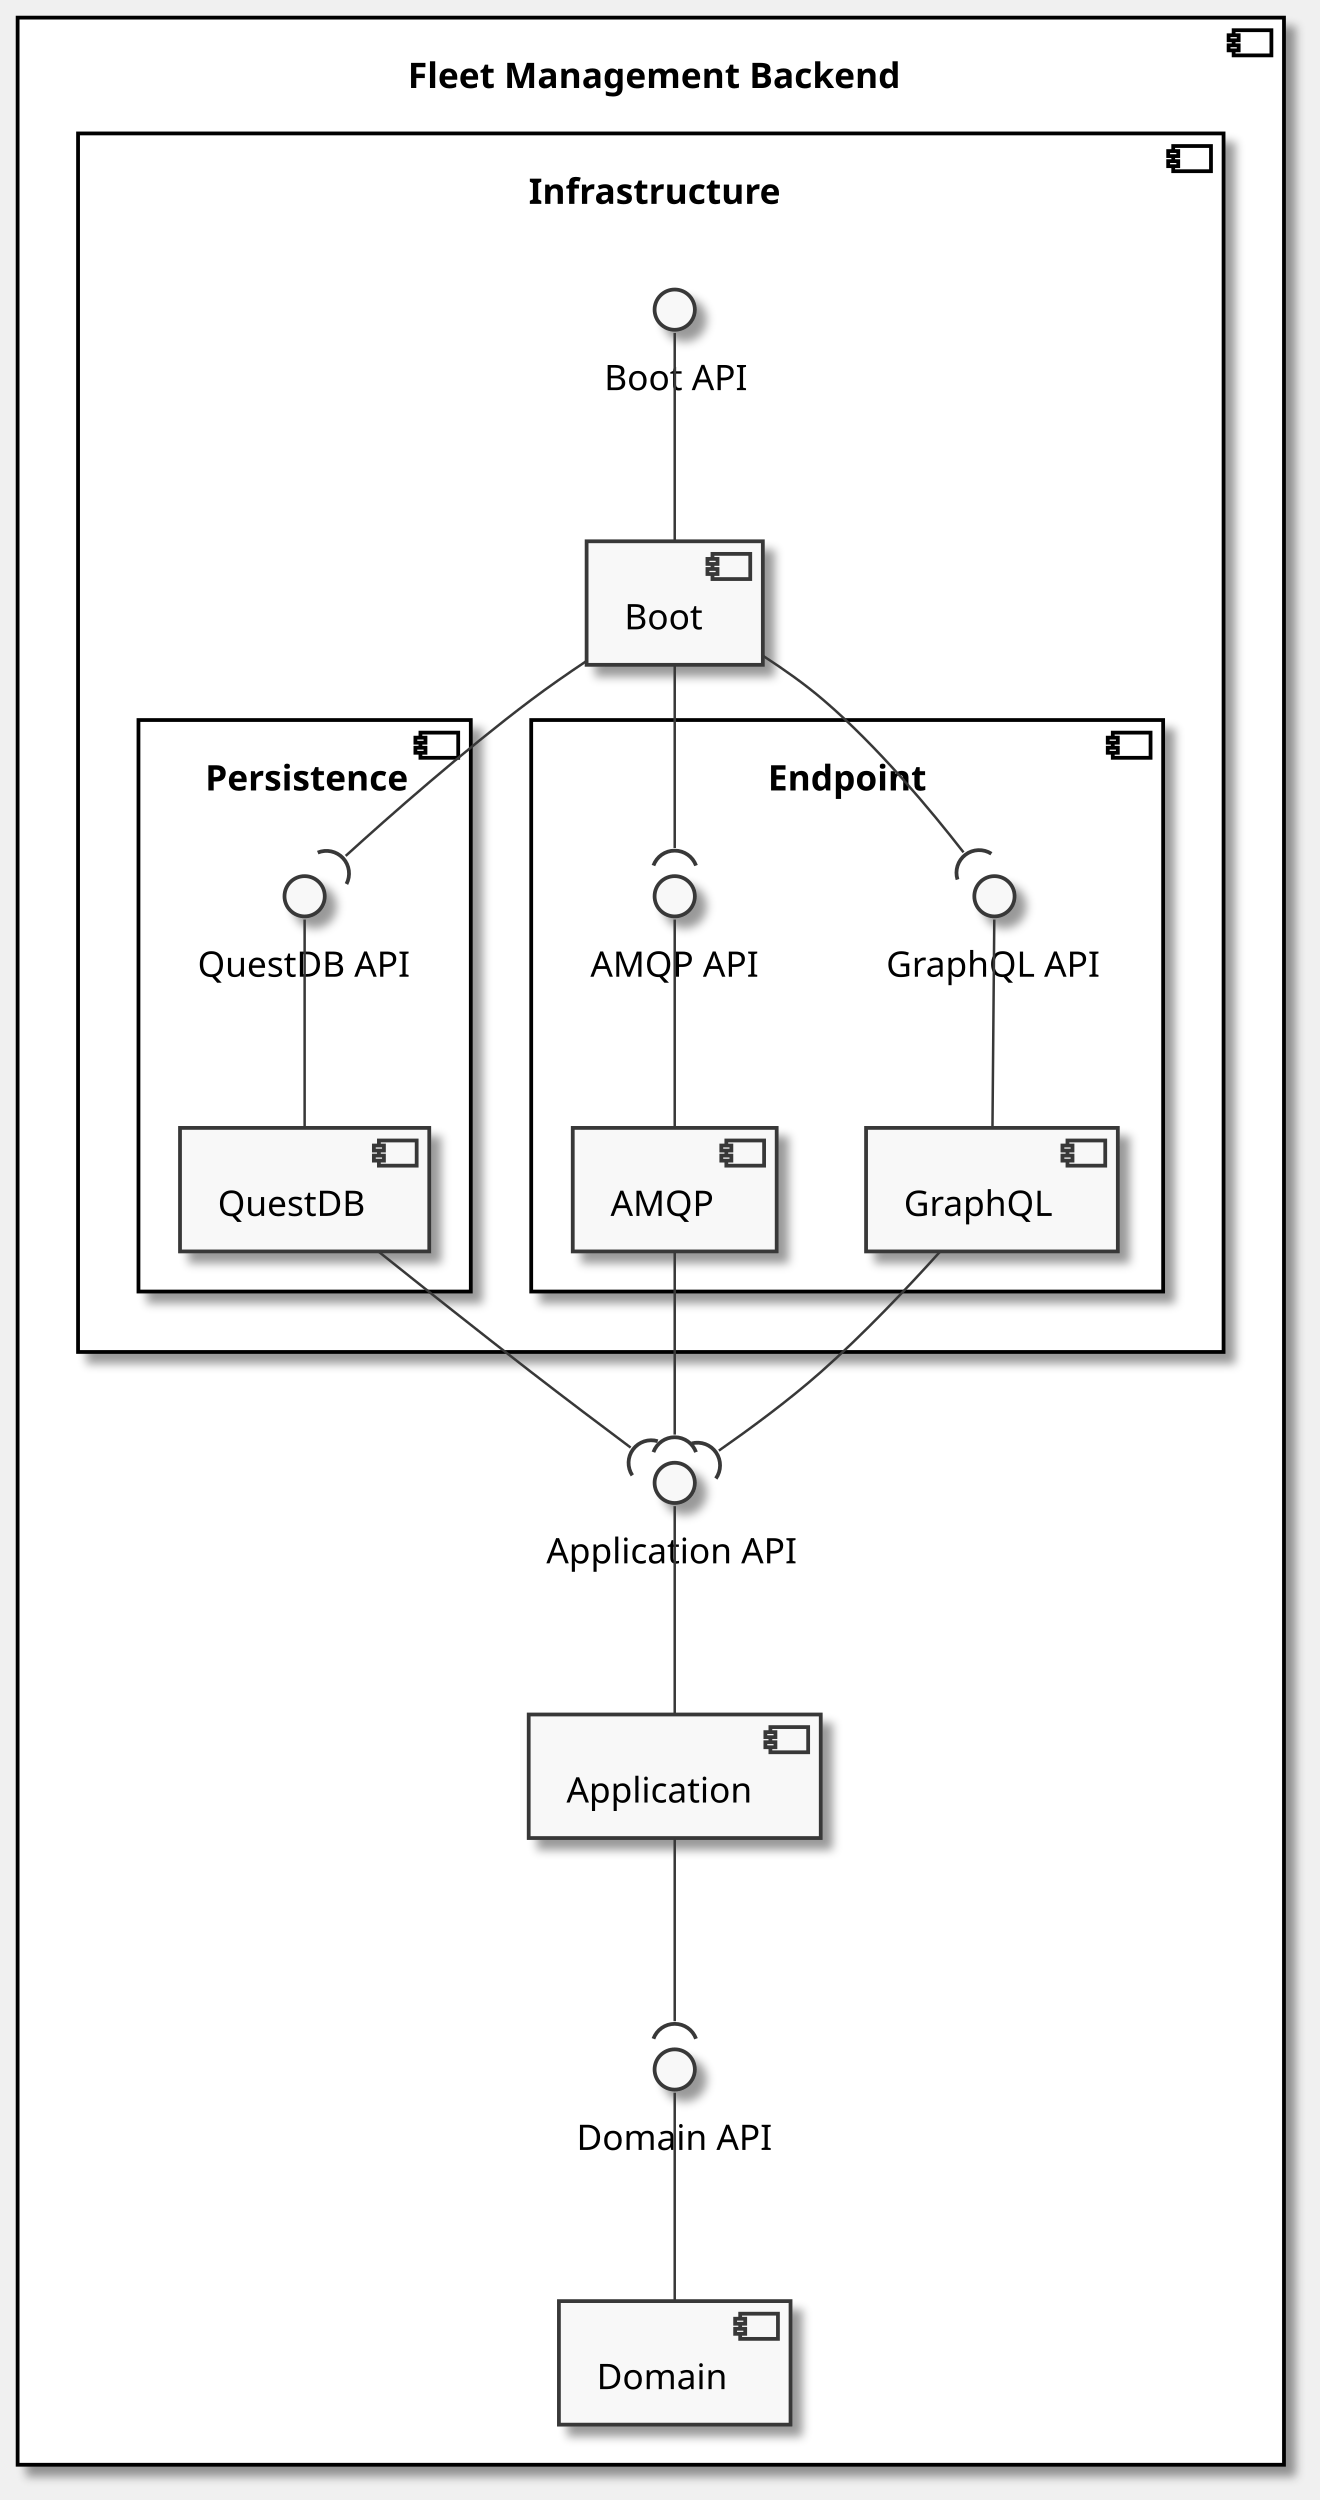
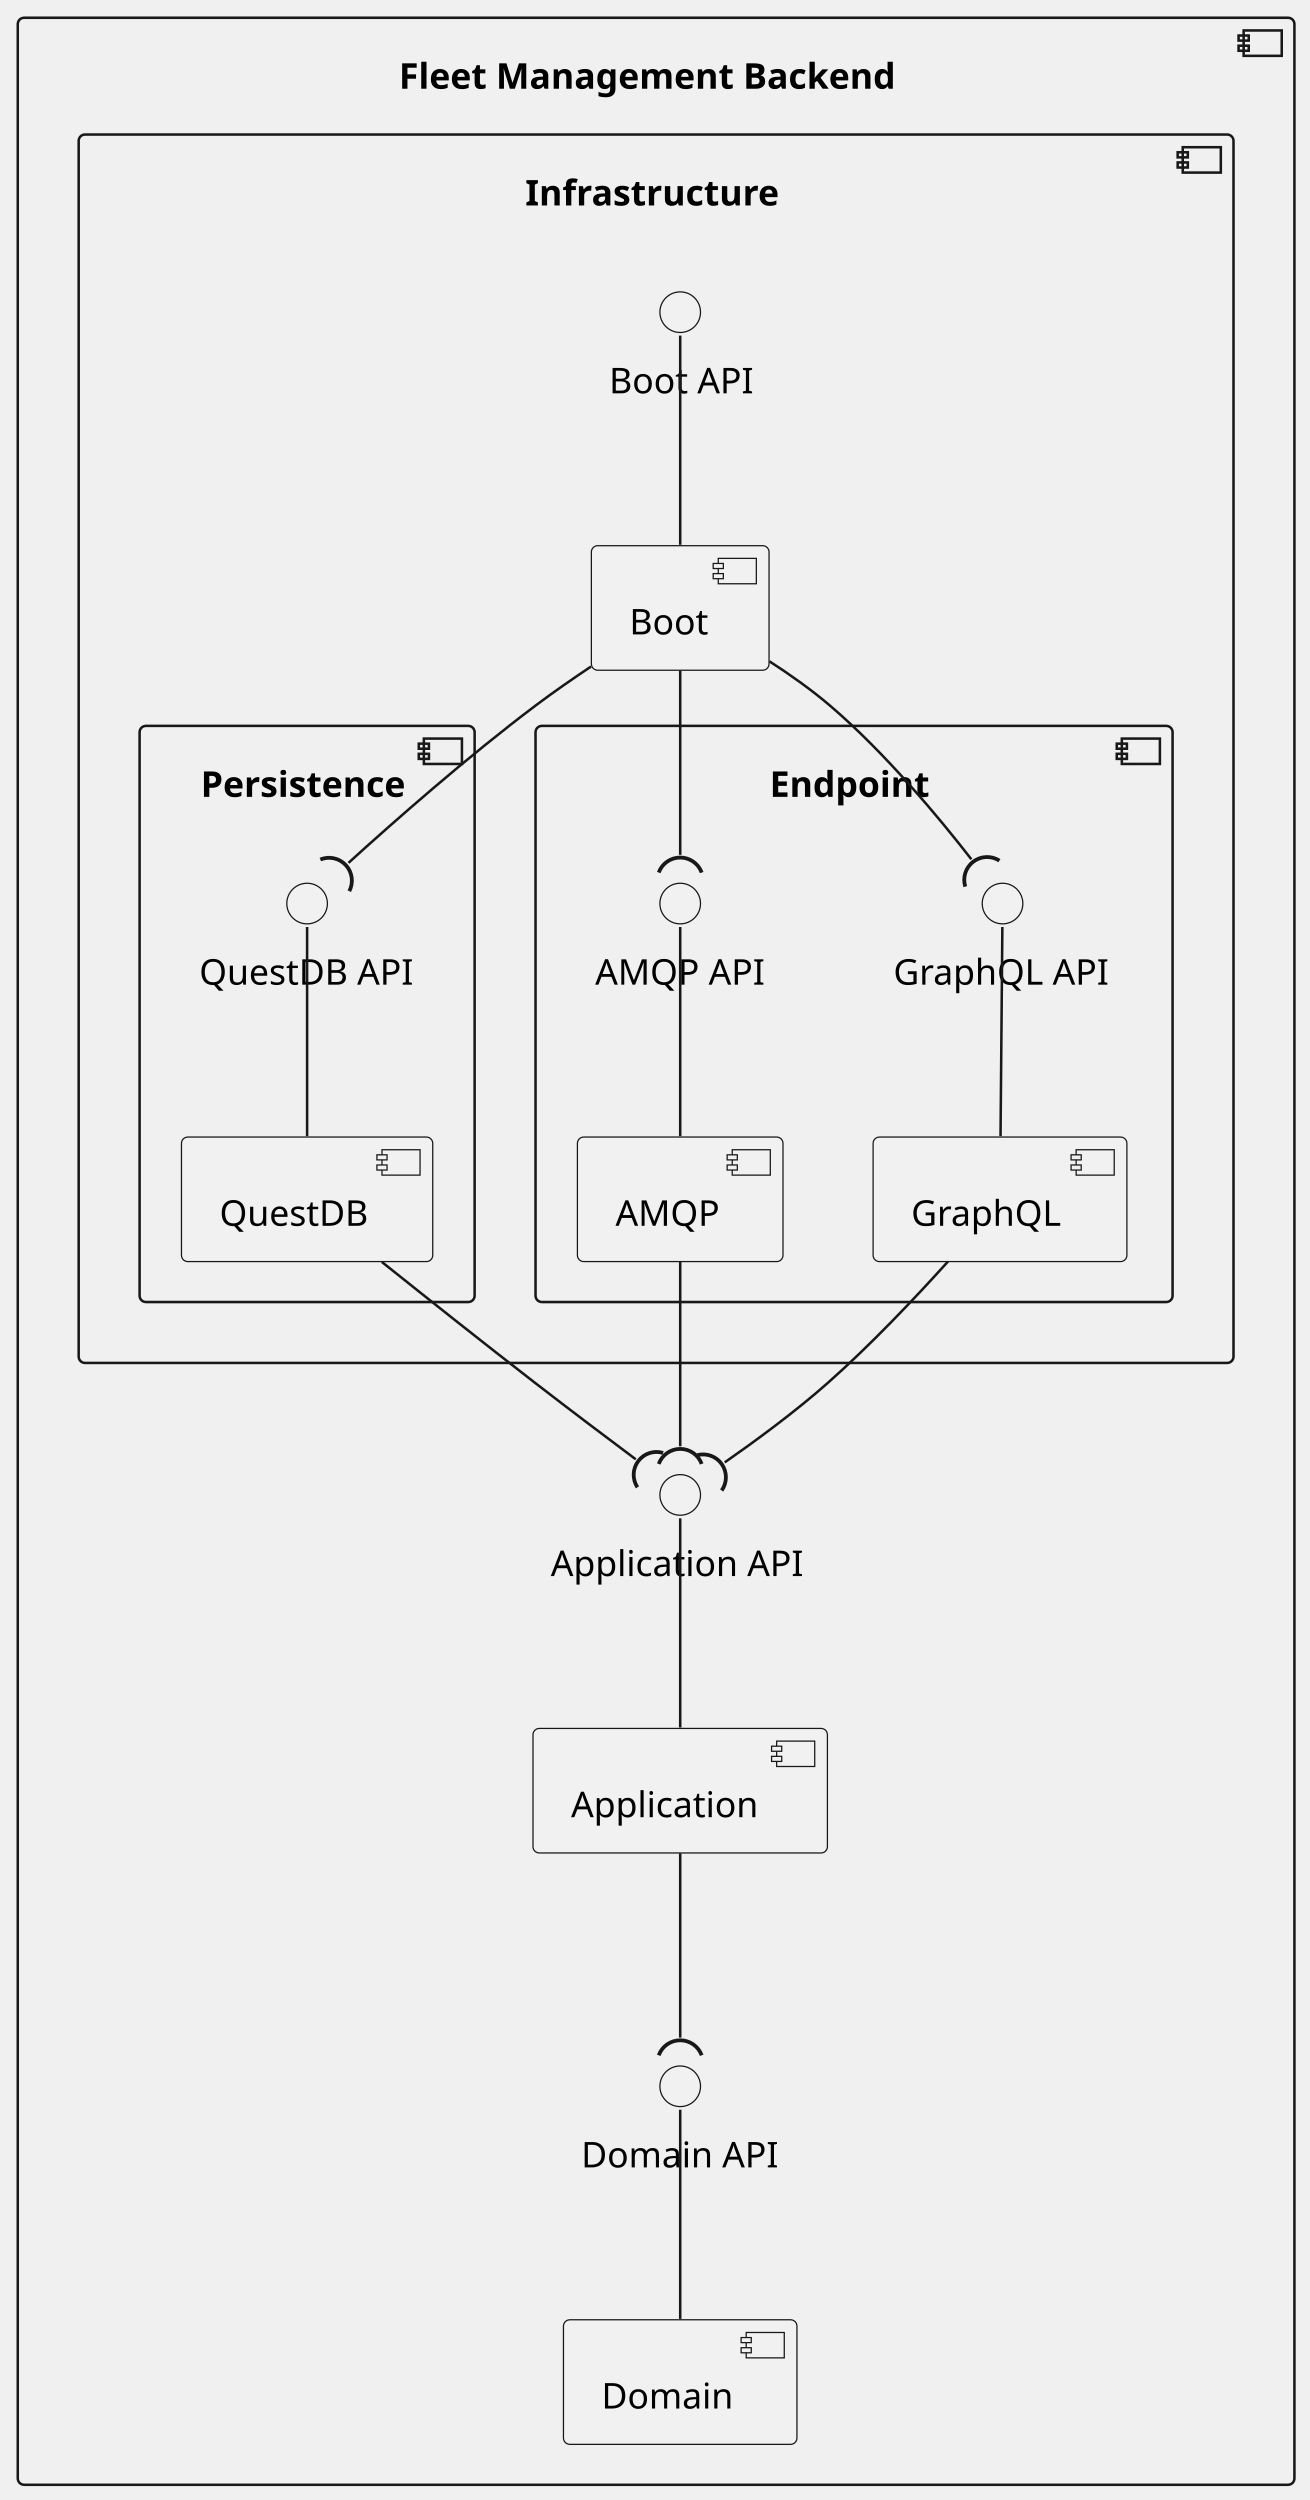
- <svg xmlns="http://www.w3.org/2000/svg" contentScriptType="application/ecmascript" contentStyleType="text/css" height="993px" preserveAspectRatio="none" style="width:524px;height:993px;background:#FFFFFF;" version="1.1" viewBox="0 0 524 993" width="524px" zoomAndPan="magnify">
-   <defs>
-     <filter height="300%" id="f1wvwpw7dobn9w" width="300%" x="-1" y="-1">
-       <feGaussianBlur result="blurOut" stdDeviation="2.0" />
-       <feColorMatrix in="blurOut" result="blurOut2" type="matrix" values="0 0 0 0 0 0 0 0 0 0 0 0 0 0 0 0 0 0 .4 0" />
-       <feOffset dx="4.0" dy="4.0" in="blurOut2" result="blurOut3" />
-       <feBlend in="SourceGraphic" in2="blurOut3" mode="normal" />
-     </filter>
-   </defs>
+ <svg xmlns="http://www.w3.org/2000/svg" contentStyleType="text/css" height="985px" preserveAspectRatio="none" style="width:516px;height:985px;background:#FFFFFF;" version="1.1" viewBox="0 0 516 985" width="516px" zoomAndPan="magnify">
+   <defs />
  <g>
-     <rect fill="#FFFFFF" filter="url(#f1wvwpw7dobn9w)" height="972" style="stroke:#000000;stroke-width:1.5;" width="503" x="7" y="7" />
-     <rect fill="#FFFFFF" height="10" style="stroke:#000000;stroke-width:1.5;" width="15" x="490" y="12" />
-     <rect fill="#FFFFFF" height="2" style="stroke:#000000;stroke-width:1.5;" width="4" x="488" y="14" />
-     <rect fill="#FFFFFF" height="2" style="stroke:#000000;stroke-width:1.5;" width="4" x="488" y="18" />
-     <text fill="#000000" font-family="sans-serif" font-size="14" font-weight="bold" lengthAdjust="spacing" textLength="193" x="162" y="34.966">Fleet Management Backend</text>
-     <rect fill="#FFFFFF" filter="url(#f1wvwpw7dobn9w)" height="484" style="stroke:#000000;stroke-width:1.5;" width="455" x="31" y="53" />
-     <rect fill="#FFFFFF" height="10" style="stroke:#000000;stroke-width:1.5;" width="15" x="466" y="58" />
-     <rect fill="#FFFFFF" height="2" style="stroke:#000000;stroke-width:1.5;" width="4" x="464" y="60" />
-     <rect fill="#FFFFFF" height="2" style="stroke:#000000;stroke-width:1.5;" width="4" x="464" y="64" />
-     <text fill="#000000" font-family="sans-serif" font-size="14" font-weight="bold" lengthAdjust="spacing" textLength="97" x="210" y="80.966">Infrastructure</text>
-     <rect fill="#FFFFFF" filter="url(#f1wvwpw7dobn9w)" height="227" style="stroke:#000000;stroke-width:1.5;" width="132" x="55" y="286" />
-     <rect fill="#FFFFFF" height="10" style="stroke:#000000;stroke-width:1.5;" width="15" x="167" y="291" />
-     <rect fill="#FFFFFF" height="2" style="stroke:#000000;stroke-width:1.5;" width="4" x="165" y="293" />
-     <rect fill="#FFFFFF" height="2" style="stroke:#000000;stroke-width:1.5;" width="4" x="165" y="297" />
-     <text fill="#000000" font-family="sans-serif" font-size="14" font-weight="bold" lengthAdjust="spacing" textLength="79" x="81.5" y="313.966">Persistence</text>
-     <rect fill="#FFFFFF" filter="url(#f1wvwpw7dobn9w)" height="227" style="stroke:#000000;stroke-width:1.5;" width="251" x="211" y="286" />
-     <rect fill="#FFFFFF" height="10" style="stroke:#000000;stroke-width:1.5;" width="15" x="442" y="291" />
-     <rect fill="#FFFFFF" height="2" style="stroke:#000000;stroke-width:1.5;" width="4" x="440" y="293" />
-     <rect fill="#FFFFFF" height="2" style="stroke:#000000;stroke-width:1.5;" width="4" x="440" y="297" />
-     <text fill="#000000" font-family="sans-serif" font-size="14" font-weight="bold" lengthAdjust="spacing" textLength="63" x="305" y="313.966">Endpoint</text>
-     <rect fill="#F8F8F8" filter="url(#f1wvwpw7dobn9w)" height="49.068" style="stroke:#383838;stroke-width:1.5;" width="92" x="222" y="914" />
-     <rect fill="#F8F8F8" height="10" style="stroke:#383838;stroke-width:1.5;" width="15" x="294" y="919" />
-     <rect fill="#F8F8F8" height="2" style="stroke:#383838;stroke-width:1.5;" width="4" x="292" y="921" />
-     <rect fill="#F8F8F8" height="2" style="stroke:#383838;stroke-width:1.5;" width="4" x="292" y="925" />
-     <text fill="#000000" font-family="sans-serif" font-size="14" lengthAdjust="spacing" textLength="52" x="237" y="948.966">Domain</text>
-     <rect fill="#F8F8F8" filter="url(#f1wvwpw7dobn9w)" height="49.068" style="stroke:#383838;stroke-width:1.5;" width="116" x="210" y="681" />
-     <rect fill="#F8F8F8" height="10" style="stroke:#383838;stroke-width:1.5;" width="15" x="306" y="686" />
-     <rect fill="#F8F8F8" height="2" style="stroke:#383838;stroke-width:1.5;" width="4" x="304" y="688" />
-     <rect fill="#F8F8F8" height="2" style="stroke:#383838;stroke-width:1.5;" width="4" x="304" y="692" />
-     <text fill="#000000" font-family="sans-serif" font-size="14" lengthAdjust="spacing" textLength="76" x="225" y="715.966">Application</text>
-     <ellipse cx="268" cy="822" fill="#F8F8F8" filter="url(#f1wvwpw7dobn9w)" rx="8" ry="8" style="stroke:#383838;stroke-width:1.5;" />
-     <text fill="#000000" font-family="sans-serif" font-size="14" lengthAdjust="spacing" textLength="78" x="229" y="853.966">Domain API</text>
-     <ellipse cx="268" cy="589" fill="#F8F8F8" filter="url(#f1wvwpw7dobn9w)" rx="8" ry="8" style="stroke:#383838;stroke-width:1.5;" />
-     <text fill="#000000" font-family="sans-serif" font-size="14" lengthAdjust="spacing" textLength="102" x="217" y="620.966">Application API</text>
-     <rect fill="#F8F8F8" filter="url(#f1wvwpw7dobn9w)" height="49.068" style="stroke:#383838;stroke-width:1.5;" width="70" x="233" y="215" />
-     <rect fill="#F8F8F8" height="10" style="stroke:#383838;stroke-width:1.5;" width="15" x="283" y="220" />
-     <rect fill="#F8F8F8" height="2" style="stroke:#383838;stroke-width:1.5;" width="4" x="281" y="222" />
-     <rect fill="#F8F8F8" height="2" style="stroke:#383838;stroke-width:1.5;" width="4" x="281" y="226" />
-     <text fill="#000000" font-family="sans-serif" font-size="14" lengthAdjust="spacing" textLength="30" x="248" y="249.966">Boot</text>
-     <ellipse cx="268" cy="123" fill="#F8F8F8" filter="url(#f1wvwpw7dobn9w)" rx="8" ry="8" style="stroke:#383838;stroke-width:1.5;" />
-     <text fill="#000000" font-family="sans-serif" font-size="14" lengthAdjust="spacing" textLength="56" x="240" y="154.966">Boot API</text>
-     <rect fill="#F8F8F8" filter="url(#f1wvwpw7dobn9w)" height="49.068" style="stroke:#383838;stroke-width:1.5;" width="99" x="71.5" y="448" />
-     <rect fill="#F8F8F8" height="10" style="stroke:#383838;stroke-width:1.5;" width="15" x="150.5" y="453" />
-     <rect fill="#F8F8F8" height="2" style="stroke:#383838;stroke-width:1.5;" width="4" x="148.5" y="455" />
-     <rect fill="#F8F8F8" height="2" style="stroke:#383838;stroke-width:1.5;" width="4" x="148.5" y="459" />
-     <text fill="#000000" font-family="sans-serif" font-size="14" lengthAdjust="spacing" textLength="59" x="86.5" y="482.966">QuestDB</text>
-     <ellipse cx="121" cy="356" fill="#F8F8F8" filter="url(#f1wvwpw7dobn9w)" rx="8" ry="8" style="stroke:#383838;stroke-width:1.5;" />
-     <text fill="#000000" font-family="sans-serif" font-size="14" lengthAdjust="spacing" textLength="85" x="78.5" y="387.966">QuestDB API</text>
-     <rect fill="#F8F8F8" filter="url(#f1wvwpw7dobn9w)" height="49.068" style="stroke:#383838;stroke-width:1.5;" width="100" x="344" y="448" />
-     <rect fill="#F8F8F8" height="10" style="stroke:#383838;stroke-width:1.5;" width="15" x="424" y="453" />
-     <rect fill="#F8F8F8" height="2" style="stroke:#383838;stroke-width:1.5;" width="4" x="422" y="455" />
-     <rect fill="#F8F8F8" height="2" style="stroke:#383838;stroke-width:1.5;" width="4" x="422" y="459" />
-     <text fill="#000000" font-family="sans-serif" font-size="14" lengthAdjust="spacing" textLength="60" x="359" y="482.966">GraphQL</text>
-     <rect fill="#F8F8F8" filter="url(#f1wvwpw7dobn9w)" height="49.068" style="stroke:#383838;stroke-width:1.5;" width="81" x="227.5" y="448" />
-     <rect fill="#F8F8F8" height="10" style="stroke:#383838;stroke-width:1.5;" width="15" x="288.5" y="453" />
-     <rect fill="#F8F8F8" height="2" style="stroke:#383838;stroke-width:1.5;" width="4" x="286.5" y="455" />
-     <rect fill="#F8F8F8" height="2" style="stroke:#383838;stroke-width:1.5;" width="4" x="286.5" y="459" />
-     <text fill="#000000" font-family="sans-serif" font-size="14" lengthAdjust="spacing" textLength="41" x="242.5" y="482.966">AMQP</text>
-     <ellipse cx="395" cy="356" fill="#F8F8F8" filter="url(#f1wvwpw7dobn9w)" rx="8" ry="8" style="stroke:#383838;stroke-width:1.5;" />
-     <text fill="#000000" font-family="sans-serif" font-size="14" lengthAdjust="spacing" textLength="86" x="352" y="387.966">GraphQL API</text>
-     <ellipse cx="268" cy="356" fill="#F8F8F8" filter="url(#f1wvwpw7dobn9w)" rx="8" ry="8" style="stroke:#383838;stroke-width:1.5;" />
-     <text fill="#000000" font-family="sans-serif" font-size="14" lengthAdjust="spacing" textLength="67" x="234.5" y="387.966">AMQP API</text>
-     <path d="M268,831.23 C268,848.26 268,887.89 268,913.65 " fill="none" id="DOM_API-DOM" style="stroke:#383838;stroke-width:1.0;" />
-     <path d="M268,598.23 C268,615.26 268,654.89 268,680.65 " fill="none" id="APP_API-APP" style="stroke:#383838;stroke-width:1.0;" />
-     <path d="M268,132.23 C268,149.26 268,188.89 268,214.65 " fill="none" id="BOOT_API-BOOT" style="stroke:#383838;stroke-width:1.0;" />
-     <path d="M268,365.23 C268,382.26 268,421.89 268,447.65 " fill="none" id="AMQP_API-AMQP" style="stroke:#383838;stroke-width:1.0;" />
-     <path d="M394.93,365.23 C394.78,382.26 394.43,421.89 394.21,447.65 " fill="none" id="GRAPH_API-GRAPH" style="stroke:#383838;stroke-width:1.0;" />
-     <path d="M121,365.23 C121,382.26 121,421.89 121,447.65 " fill="none" id="QUEST_API-QUEST" style="stroke:#383838;stroke-width:1.0;" />
-     <path d="M268,730.22 C268,751.8 268,783.18 268,802.82 " fill="none" id="APP-to-DOM_API" style="stroke:#383838;stroke-width:1.0;" />
-     <path d="M276.457,809.792 A9,9 0 0 0 259.543 809.792" style="stroke:#383838;stroke-width:1.5;fill:none;" />
-     <path d="M303.16,260.56 C311.3,265.82 319.71,271.77 327,278 C348.74,296.57 369.92,322.08 382.71,338.55 " fill="none" id="BOOT-to-GRAPH_API" style="stroke:#383838;stroke-width:1.0;" />
-     <path d="M393.775,339.098 A9,9 0 0 0 380.316 349.343" style="stroke:#383838;stroke-width:1.5;fill:none;" />
-     <path d="M268,264.22 C268,285.8 268,317.18 268,336.82 " fill="none" id="BOOT-to-AMQP_API" style="stroke:#383838;stroke-width:1.0;" />
-     <path d="M276.457,343.792 A9,9 0 0 0 259.543 343.792" style="stroke:#383838;stroke-width:1.5;fill:none;" />
-     <path d="M232.86,262.62 C225.52,267.52 217.91,272.8 211,278 C184.17,298.18 154.95,323.94 137.31,339.96 " fill="none" id="BOOT-to-QUEST_API" style="stroke:#383838;stroke-width:1.0;" />
-     <path d="M137.619,351.133 A9,9 0 0 0 126.203 338.652" style="stroke:#383838;stroke-width:1.5;fill:none;" />
-     <path d="M373.51,497.03 C360.49,511.48 342.94,530.02 326,545 C313.11,556.4 297.36,567.94 285.53,576.19 " fill="none" id="GRAPH-to-APP_API" style="stroke:#383838;stroke-width:1.0;" />
-     <path d="M284.334,587.271 A9,9 0 0 0 274.762 573.325" style="stroke:#383838;stroke-width:1.5;fill:none;" />
-     <path d="M268,497.22 C268,518.8 268,550.18 268,569.82 " fill="none" id="AMQP-to-APP_API" style="stroke:#383838;stroke-width:1.0;" />
-     <path d="M276.457,576.792 A9,9 0 0 0 259.543 576.792" style="stroke:#383838;stroke-width:1.5;fill:none;" />
-     <path d="M150.44,497.2 C167.95,511.21 190.64,529.24 211,545 C224.15,555.18 239.17,566.5 250.49,574.97 " fill="none" id="QUEST-to-APP_API" style="stroke:#383838;stroke-width:1.0;" />
-     <path d="M261.255,572.449 A9,9 0 0 0 251.149 586.013" style="stroke:#383838;stroke-width:1.5;fill:none;" />
+     <g id="cluster_Fleet Management Backend">
+       <rect height="972" rx="2.5" ry="2.5" style="stroke:#181818;stroke-width:1.0;fill:none;" width="503" x="7" y="7" />
+       <rect height="10" style="stroke:#181818;stroke-width:1.0;fill:none;" width="15" x="490" y="12" />
+       <rect height="2" style="stroke:#181818;stroke-width:1.0;fill:none;" width="4" x="488" y="14" />
+       <rect height="2" style="stroke:#181818;stroke-width:1.0;fill:none;" width="4" x="488" y="18" />
+       <text fill="#000000" font-family="sans-serif" font-size="14" font-weight="bold" lengthAdjust="spacing" textLength="202.625" x="157.188" y="34.966">Fleet Management Backend</text>
+     </g>
+     <g id="cluster_INFRA">
+       <rect height="484" rx="2.5" ry="2.5" style="stroke:#181818;stroke-width:1.0;fill:none;" width="455" x="31" y="53" />
+       <rect height="10" style="stroke:#181818;stroke-width:1.0;fill:none;" width="15" x="466" y="58" />
+       <rect height="2" style="stroke:#181818;stroke-width:1.0;fill:none;" width="4" x="464" y="60" />
+       <rect height="2" style="stroke:#181818;stroke-width:1.0;fill:none;" width="4" x="464" y="64" />
+       <text fill="#000000" font-family="sans-serif" font-size="14" font-weight="bold" lengthAdjust="spacing" textLength="103.125" x="206.938" y="80.966">Infrastructure</text>
+     </g>
+     <g id="cluster_PERS">
+       <rect height="227" rx="2.5" ry="2.5" style="stroke:#181818;stroke-width:1.0;fill:none;" width="132" x="55" y="286" />
+       <rect height="10" style="stroke:#181818;stroke-width:1.0;fill:none;" width="15" x="167" y="291" />
+       <rect height="2" style="stroke:#181818;stroke-width:1.0;fill:none;" width="4" x="165" y="293" />
+       <rect height="2" style="stroke:#181818;stroke-width:1.0;fill:none;" width="4" x="165" y="297" />
+       <text fill="#000000" font-family="sans-serif" font-size="14" font-weight="bold" lengthAdjust="spacing" textLength="83.812" x="79.094" y="313.966">Persistence</text>
+     </g>
+     <g id="cluster_ENDPOINT">
+       <rect height="227" rx="2.5" ry="2.5" style="stroke:#181818;stroke-width:1.0;fill:none;" width="251" x="211" y="286" />
+       <rect height="10" style="stroke:#181818;stroke-width:1.0;fill:none;" width="15" x="442" y="291" />
+       <rect height="2" style="stroke:#181818;stroke-width:1.0;fill:none;" width="4" x="440" y="293" />
+       <rect height="2" style="stroke:#181818;stroke-width:1.0;fill:none;" width="4" x="440" y="297" />
+       <text fill="#000000" font-family="sans-serif" font-size="14" font-weight="bold" lengthAdjust="spacing" textLength="66.5" x="303.25" y="313.966">Endpoint</text>
+     </g>
+     <g id="elem_DOM">
+       <rect fill="#F1F1F1" height="49.068" rx="2.5" ry="2.5" style="stroke:#181818;stroke-width:0.5;" width="92" x="222" y="914" />
+       <rect fill="#F1F1F1" height="10" style="stroke:#181818;stroke-width:0.5;" width="15" x="294" y="919" />
+       <rect fill="#F1F1F1" height="2" style="stroke:#181818;stroke-width:0.5;" width="4" x="292" y="921" />
+       <rect fill="#F1F1F1" height="2" style="stroke:#181818;stroke-width:0.5;" width="4" x="292" y="925" />
+       <text fill="#000000" font-family="sans-serif" font-size="14" lengthAdjust="spacing" textLength="52" x="237" y="948.966">Domain</text>
+     </g>
+     <g id="elem_APP">
+       <rect fill="#F1F1F1" height="49.068" rx="2.5" ry="2.5" style="stroke:#181818;stroke-width:0.5;" width="116" x="210" y="681" />
+       <rect fill="#F1F1F1" height="10" style="stroke:#181818;stroke-width:0.5;" width="15" x="306" y="686" />
+       <rect fill="#F1F1F1" height="2" style="stroke:#181818;stroke-width:0.5;" width="4" x="304" y="688" />
+       <rect fill="#F1F1F1" height="2" style="stroke:#181818;stroke-width:0.5;" width="4" x="304" y="692" />
+       <text fill="#000000" font-family="sans-serif" font-size="14" lengthAdjust="spacing" textLength="76" x="225" y="715.966">Application</text>
+     </g>
+     <g id="elem_DOM_API">
+       <ellipse cx="268" cy="822" fill="#F1F1F1" rx="8" ry="8" style="stroke:#181818;stroke-width:0.5;" />
+       <text fill="#000000" font-family="sans-serif" font-size="14" lengthAdjust="spacing" textLength="78" x="229" y="853.966">Domain API</text>
+     </g>
+     <g id="elem_APP_API">
+       <ellipse cx="268" cy="589" fill="#F1F1F1" rx="8" ry="8" style="stroke:#181818;stroke-width:0.5;" />
+       <text fill="#000000" font-family="sans-serif" font-size="14" lengthAdjust="spacing" textLength="102" x="217" y="620.966">Application API</text>
+     </g>
+     <g id="elem_BOOT">
+       <rect fill="#F1F1F1" height="49.068" rx="2.5" ry="2.5" style="stroke:#181818;stroke-width:0.5;" width="70" x="233" y="215" />
+       <rect fill="#F1F1F1" height="10" style="stroke:#181818;stroke-width:0.5;" width="15" x="283" y="220" />
+       <rect fill="#F1F1F1" height="2" style="stroke:#181818;stroke-width:0.5;" width="4" x="281" y="222" />
+       <rect fill="#F1F1F1" height="2" style="stroke:#181818;stroke-width:0.5;" width="4" x="281" y="226" />
+       <text fill="#000000" font-family="sans-serif" font-size="14" lengthAdjust="spacing" textLength="30" x="248" y="249.966">Boot</text>
+     </g>
+     <g id="elem_BOOT_API">
+       <ellipse cx="268" cy="123" fill="#F1F1F1" rx="8" ry="8" style="stroke:#181818;stroke-width:0.5;" />
+       <text fill="#000000" font-family="sans-serif" font-size="14" lengthAdjust="spacing" textLength="56" x="240" y="154.966">Boot API</text>
+     </g>
+     <g id="elem_QUEST">
+       <rect fill="#F1F1F1" height="49.068" rx="2.5" ry="2.5" style="stroke:#181818;stroke-width:0.5;" width="99" x="71.5" y="448" />
+       <rect fill="#F1F1F1" height="10" style="stroke:#181818;stroke-width:0.5;" width="15" x="150.5" y="453" />
+       <rect fill="#F1F1F1" height="2" style="stroke:#181818;stroke-width:0.5;" width="4" x="148.5" y="455" />
+       <rect fill="#F1F1F1" height="2" style="stroke:#181818;stroke-width:0.5;" width="4" x="148.5" y="459" />
+       <text fill="#000000" font-family="sans-serif" font-size="14" lengthAdjust="spacing" textLength="59" x="86.5" y="482.966">QuestDB</text>
+     </g>
+     <g id="elem_QUEST_API">
+       <ellipse cx="121" cy="356" fill="#F1F1F1" rx="8" ry="8" style="stroke:#181818;stroke-width:0.5;" />
+       <text fill="#000000" font-family="sans-serif" font-size="14" lengthAdjust="spacing" textLength="85" x="78.5" y="387.966">QuestDB API</text>
+     </g>
+     <g id="elem_GRAPH">
+       <rect fill="#F1F1F1" height="49.068" rx="2.5" ry="2.5" style="stroke:#181818;stroke-width:0.5;" width="100" x="344" y="448" />
+       <rect fill="#F1F1F1" height="10" style="stroke:#181818;stroke-width:0.5;" width="15" x="424" y="453" />
+       <rect fill="#F1F1F1" height="2" style="stroke:#181818;stroke-width:0.5;" width="4" x="422" y="455" />
+       <rect fill="#F1F1F1" height="2" style="stroke:#181818;stroke-width:0.5;" width="4" x="422" y="459" />
+       <text fill="#000000" font-family="sans-serif" font-size="14" lengthAdjust="spacing" textLength="60" x="359" y="482.966">GraphQL</text>
+     </g>
+     <g id="elem_AMQP">
+       <rect fill="#F1F1F1" height="49.068" rx="2.5" ry="2.5" style="stroke:#181818;stroke-width:0.5;" width="81" x="227.5" y="448" />
+       <rect fill="#F1F1F1" height="10" style="stroke:#181818;stroke-width:0.5;" width="15" x="288.5" y="453" />
+       <rect fill="#F1F1F1" height="2" style="stroke:#181818;stroke-width:0.5;" width="4" x="286.5" y="455" />
+       <rect fill="#F1F1F1" height="2" style="stroke:#181818;stroke-width:0.5;" width="4" x="286.5" y="459" />
+       <text fill="#000000" font-family="sans-serif" font-size="14" lengthAdjust="spacing" textLength="41" x="242.5" y="482.966">AMQP</text>
+     </g>
+     <g id="elem_GRAPH_API">
+       <ellipse cx="395" cy="356" fill="#F1F1F1" rx="8" ry="8" style="stroke:#181818;stroke-width:0.5;" />
+       <text fill="#000000" font-family="sans-serif" font-size="14" lengthAdjust="spacing" textLength="86" x="352" y="387.966">GraphQL API</text>
+     </g>
+     <g id="elem_AMQP_API">
+       <ellipse cx="268" cy="356" fill="#F1F1F1" rx="8" ry="8" style="stroke:#181818;stroke-width:0.5;" />
+       <text fill="#000000" font-family="sans-serif" font-size="14" lengthAdjust="spacing" textLength="67" x="234.5" y="387.966">AMQP API</text>
+     </g>
+     <g id="link_DOM_API_DOM">
+       <path d="M268,831.23 C268,848.26 268,887.89 268,913.65 " fill="none" id="DOM_API-DOM" style="stroke:#181818;stroke-width:1.0;" />
+     </g>
+     <g id="link_APP_API_APP">
+       <path d="M268,598.23 C268,615.26 268,654.89 268,680.65 " fill="none" id="APP_API-APP" style="stroke:#181818;stroke-width:1.0;" />
+     </g>
+     <g id="link_BOOT_API_BOOT">
+       <path d="M268,132.23 C268,149.26 268,188.89 268,214.65 " fill="none" id="BOOT_API-BOOT" style="stroke:#181818;stroke-width:1.0;" />
+     </g>
+     <g id="link_AMQP_API_AMQP">
+       <path d="M268,365.23 C268,382.26 268,421.89 268,447.65 " fill="none" id="AMQP_API-AMQP" style="stroke:#181818;stroke-width:1.0;" />
+     </g>
+     <g id="link_GRAPH_API_GRAPH">
+       <path d="M394.93,365.23 C394.78,382.26 394.43,421.89 394.21,447.65 " fill="none" id="GRAPH_API-GRAPH" style="stroke:#181818;stroke-width:1.0;" />
+     </g>
+     <g id="link_QUEST_API_QUEST">
+       <path d="M121,365.23 C121,382.26 121,421.89 121,447.65 " fill="none" id="QUEST_API-QUEST" style="stroke:#181818;stroke-width:1.0;" />
+     </g>
+     <g id="link_APP_DOM_API">
+       <path d="M268,730.22 C268,751.8 268,783.18 268,802.82 " fill="none" id="APP-to-DOM_API" style="stroke:#181818;stroke-width:1.0;" />
+       <path d="M276.457,809.792 A9,9 0 0 0 259.543 809.792" fill="none" style="stroke:#181818;stroke-width:1.5;" />
+     </g>
+     <g id="link_BOOT_GRAPH_API">
+       <path d="M303.16,260.56 C311.3,265.82 319.71,271.77 327,278 C348.74,296.57 369.92,322.08 382.71,338.55 " fill="none" id="BOOT-to-GRAPH_API" style="stroke:#181818;stroke-width:1.0;" />
+       <path d="M393.775,339.098 A9,9 0 0 0 380.316 349.343" fill="none" style="stroke:#181818;stroke-width:1.5;" />
+     </g>
+     <g id="link_BOOT_AMQP_API">
+       <path d="M268,264.22 C268,285.8 268,317.18 268,336.82 " fill="none" id="BOOT-to-AMQP_API" style="stroke:#181818;stroke-width:1.0;" />
+       <path d="M276.457,343.792 A9,9 0 0 0 259.543 343.792" fill="none" style="stroke:#181818;stroke-width:1.5;" />
+     </g>
+     <g id="link_BOOT_QUEST_API">
+       <path d="M232.86,262.62 C225.52,267.52 217.91,272.8 211,278 C184.17,298.18 154.95,323.94 137.31,339.96 " fill="none" id="BOOT-to-QUEST_API" style="stroke:#181818;stroke-width:1.0;" />
+       <path d="M137.619,351.133 A9,9 0 0 0 126.203 338.652" fill="none" style="stroke:#181818;stroke-width:1.5;" />
+     </g>
+     <g id="link_GRAPH_APP_API">
+       <path d="M373.51,497.03 C360.49,511.48 342.94,530.02 326,545 C313.11,556.4 297.36,567.94 285.53,576.19 " fill="none" id="GRAPH-to-APP_API" style="stroke:#181818;stroke-width:1.0;" />
+       <path d="M284.334,587.271 A9,9 0 0 0 274.762 573.325" fill="none" style="stroke:#181818;stroke-width:1.5;" />
+     </g>
+     <g id="link_AMQP_APP_API">
+       <path d="M268,497.22 C268,518.8 268,550.18 268,569.82 " fill="none" id="AMQP-to-APP_API" style="stroke:#181818;stroke-width:1.0;" />
+       <path d="M276.457,576.792 A9,9 0 0 0 259.543 576.792" fill="none" style="stroke:#181818;stroke-width:1.5;" />
+     </g>
+     <g id="link_QUEST_APP_API">
+       <path d="M150.44,497.2 C167.95,511.21 190.64,529.24 211,545 C224.15,555.18 239.17,566.5 250.49,574.97 " fill="none" id="QUEST-to-APP_API" style="stroke:#181818;stroke-width:1.0;" />
+       <path d="M261.255,572.449 A9,9 0 0 0 251.149 586.013" fill="none" style="stroke:#181818;stroke-width:1.5;" />
+     </g>
  </g>
</svg>
